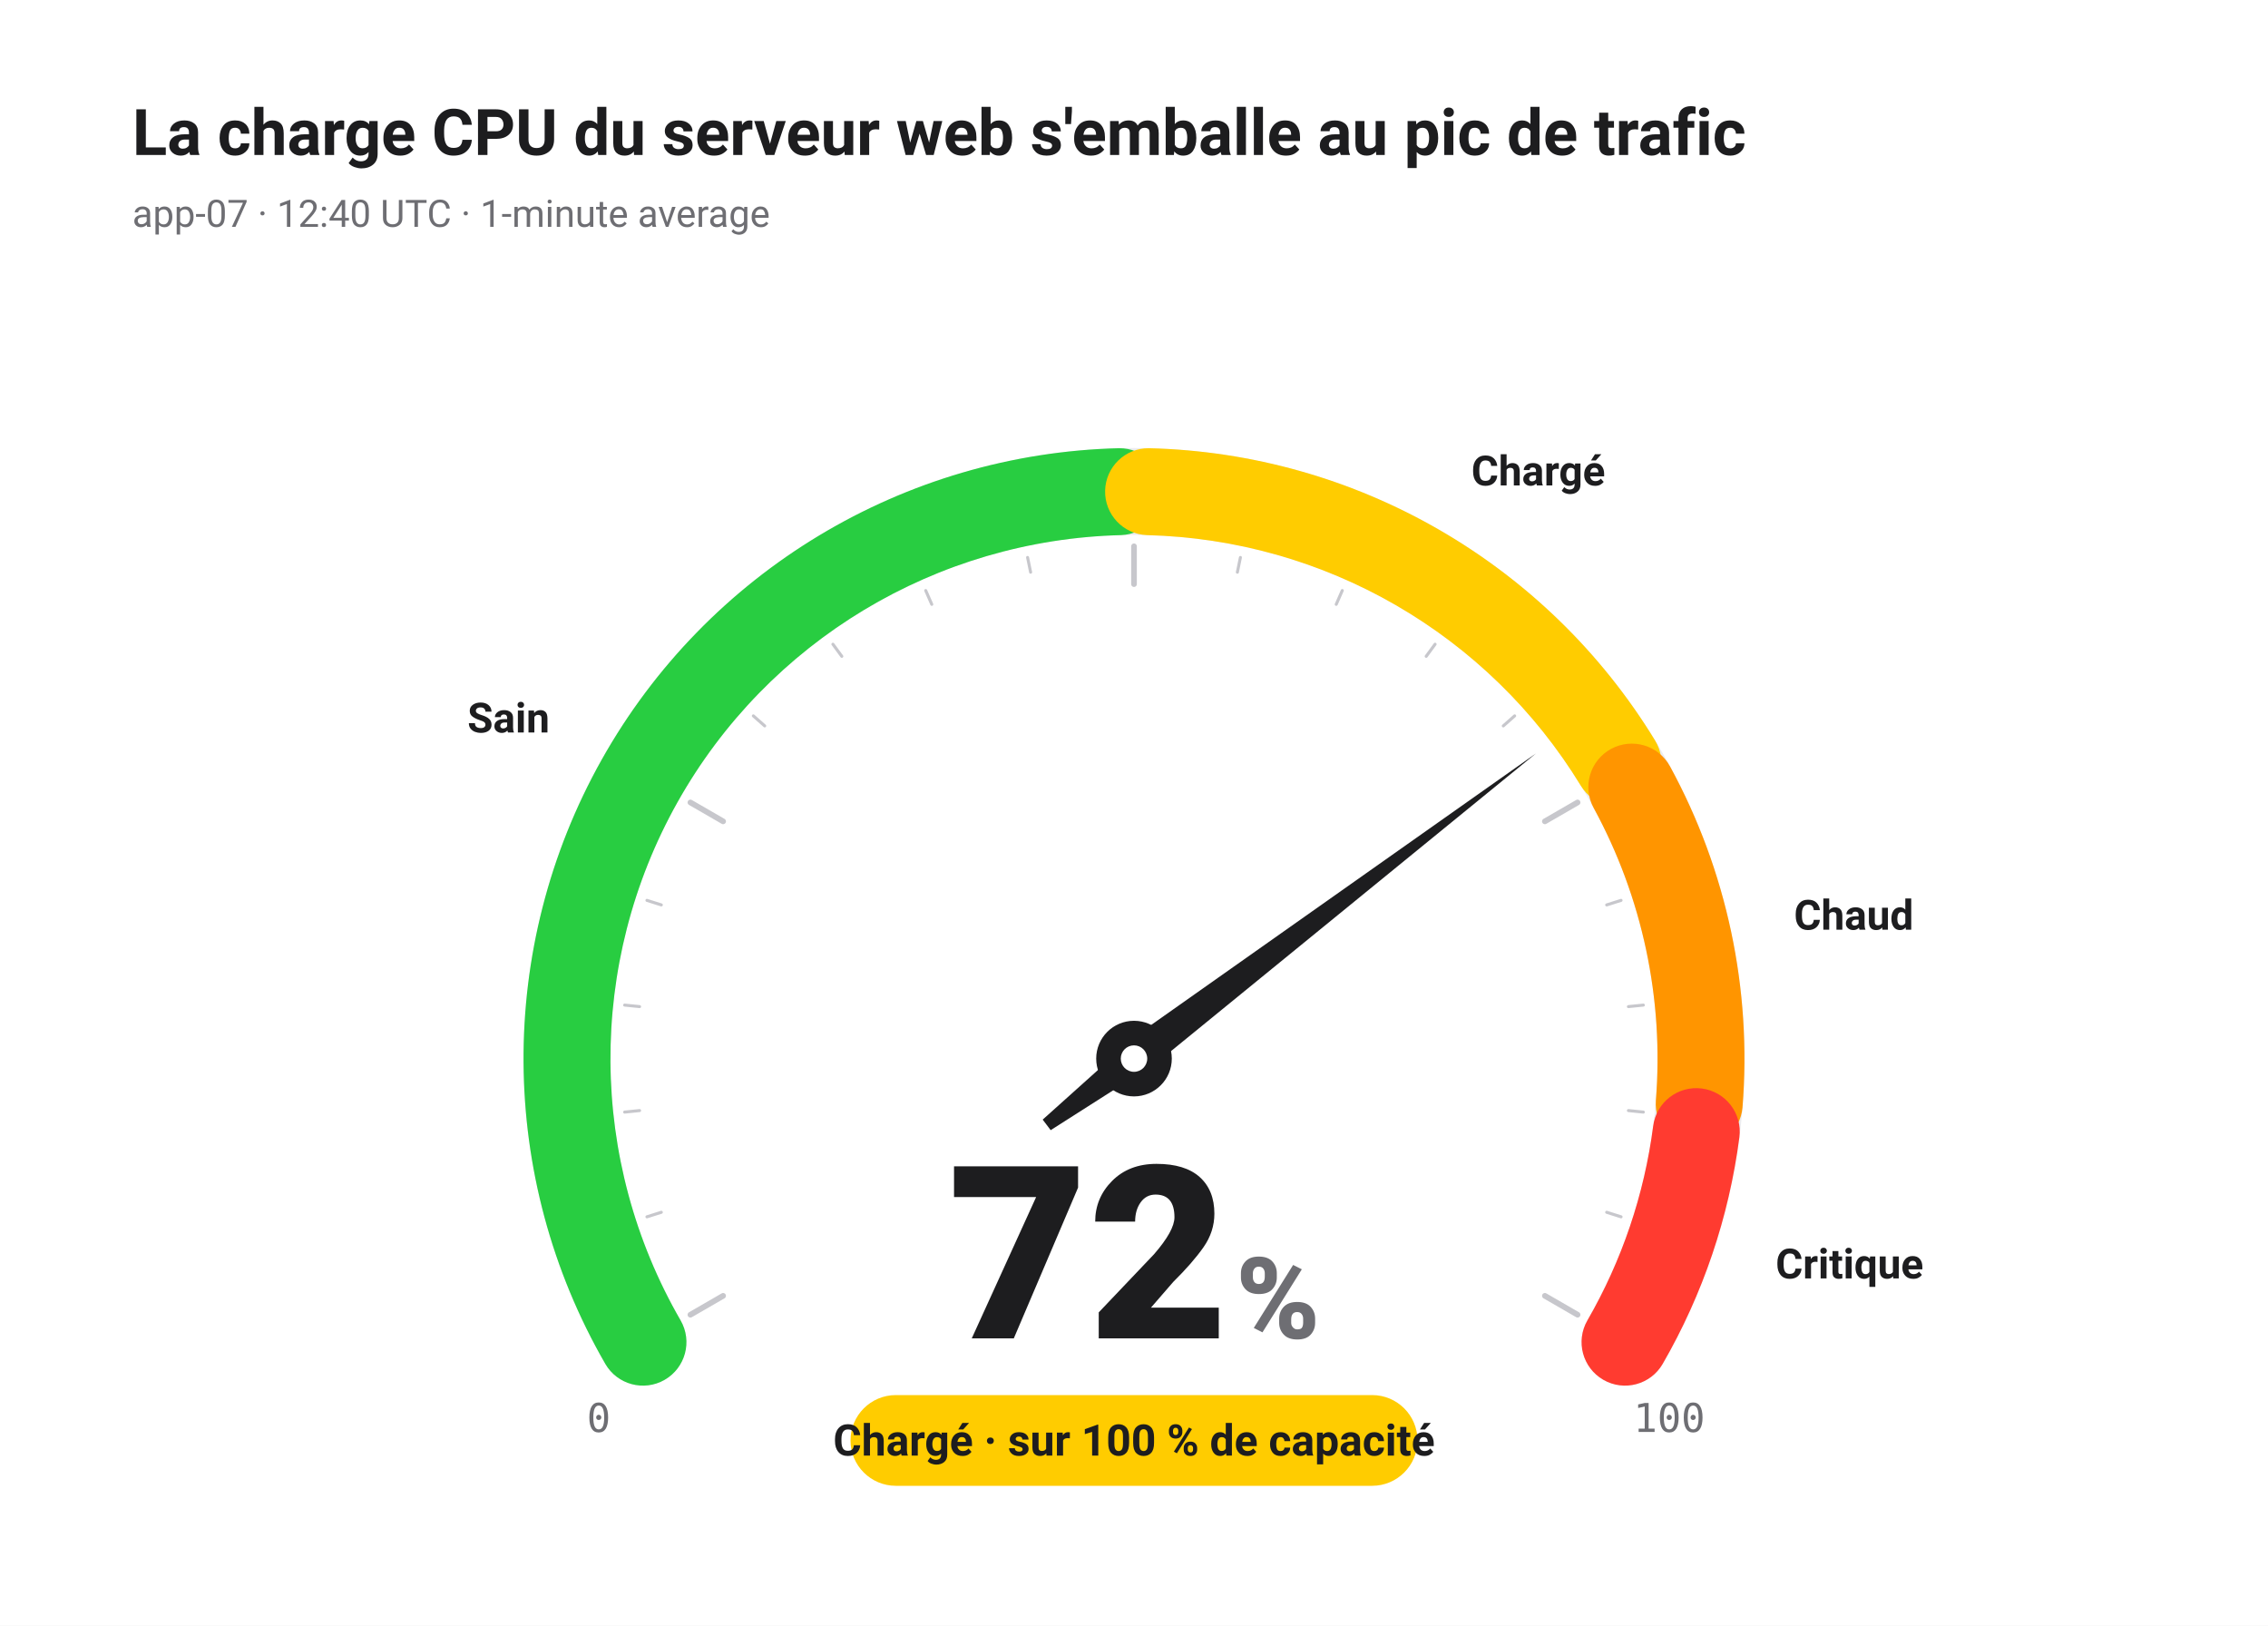
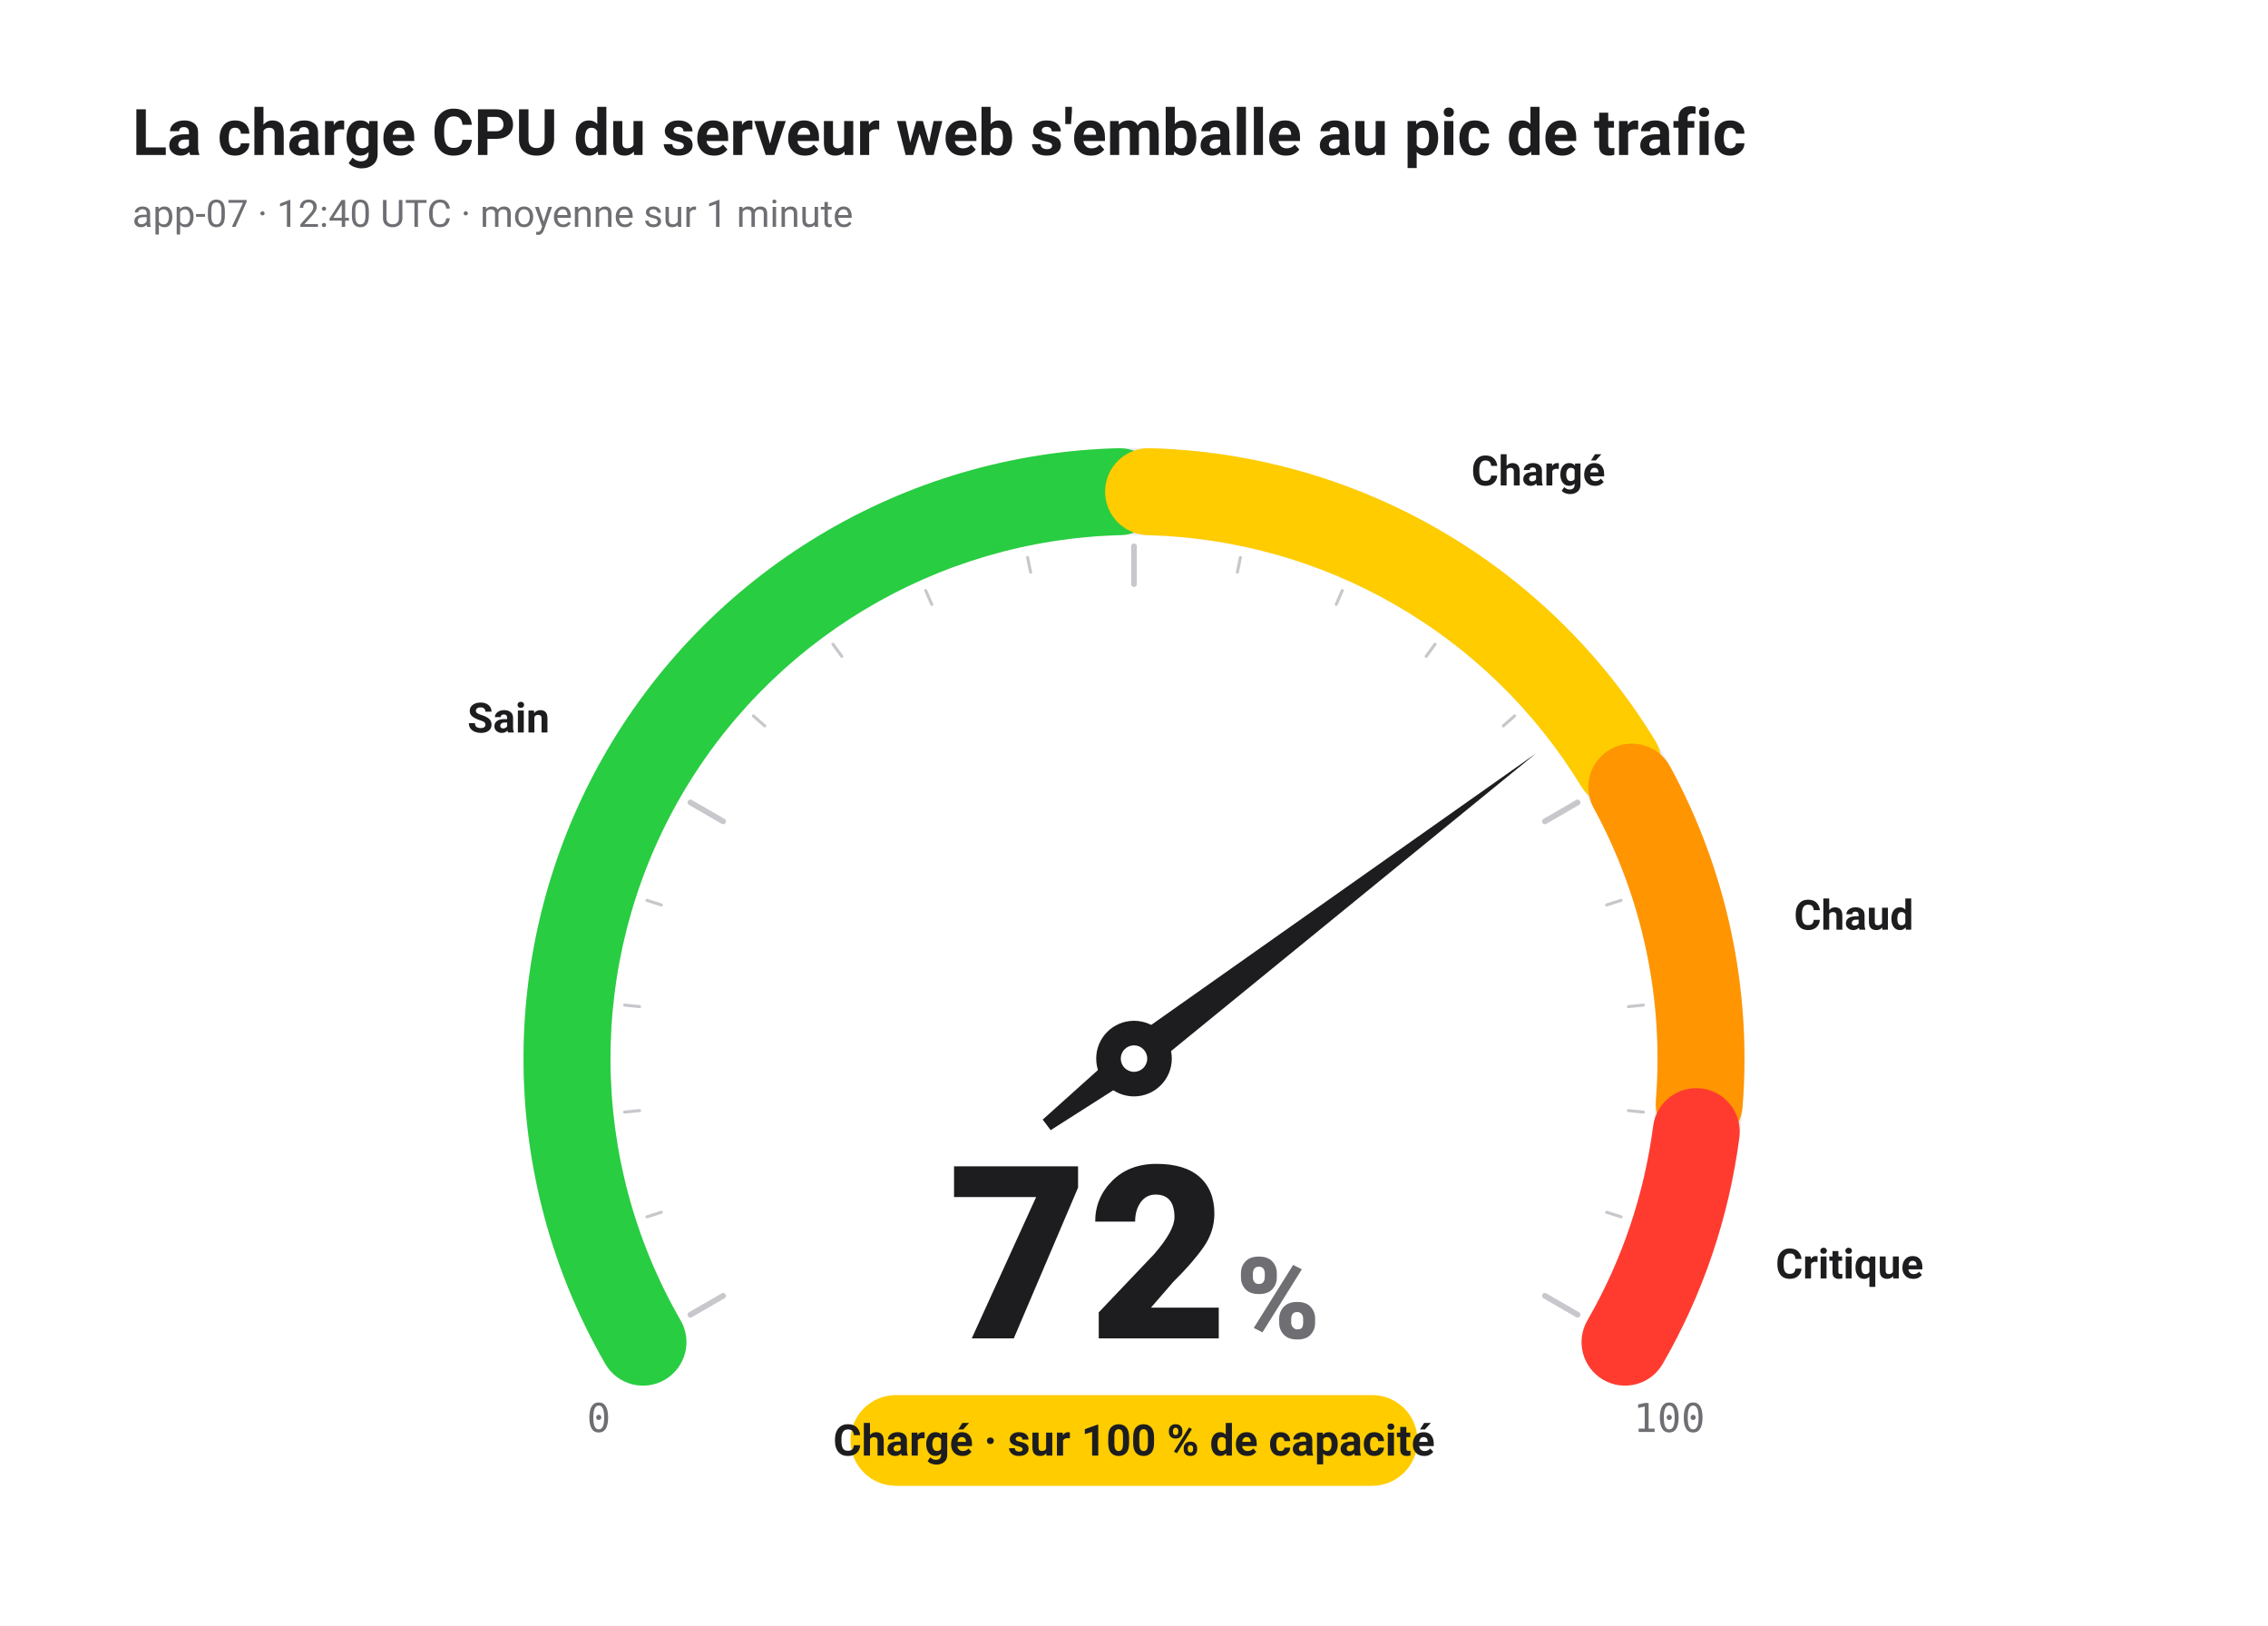
<svg xmlns="http://www.w3.org/2000/svg" width="1200" height="860" viewBox="0 0 1200 860" font-family="Roboto, system-ui, sans-serif" role="img" aria-labelledby="gauge-title gauge-desc">
  <rect width="1200" height="860" fill="#FFFFFF" />
  <text x="70" y="82" font-size="34" font-weight="700" fill="#1D1D1F">La charge CPU du serveur web s'emballe au pic de trafic</text>
-   <text x="70" y="120" font-size="20" fill="#6E6E73">app-07 · 12:40 UTC · 1-minute average</text>
+   <text x="70" y="120" font-size="20" fill="#6E6E73">app-07 · 12:40 UTC · moyenne sur 1 minute</text>
  <path d="M340.19,710.00 A300.00,300.00 0 1 1 859.81,710.00" fill="none" stroke="#ECECEF" stroke-width="46" stroke-linecap="round" />
  <path d="M320.27,721.50 A323.00,323.00 0 0 1 592.11,237.10 A23.00,23.00 0 0 1 593.23,283.08 A277.00,277.00 0 0 0 360.11,698.50 A23.00,23.00 0 0 1 320.27,721.50 Z" fill="#28CD41" />
  <path d="M607.89,237.10 A323.00,323.00 0 0 1 875.70,391.71 A23.00,23.00 0 0 1 836.43,415.68 A277.00,277.00 0 0 0 606.77,283.08 A23.00,23.00 0 0 1 607.89,237.10 Z" fill="#FFCC00" />
  <path d="M883.59,405.38 A323.00,323.00 0 0 1 921.96,585.90 A23.00,23.00 0 0 1 876.11,582.22 A277.00,277.00 0 0 0 843.20,427.40 A23.00,23.00 0 0 1 883.59,405.38 Z" fill="#FF9500" />
  <path d="M920.31,601.60 A323.00,323.00 0 0 1 879.73,721.50 A23.00,23.00 0 0 1 839.89,698.50 A277.00,277.00 0 0 0 874.69,595.68 A23.00,23.00 0 0 1 920.31,601.60 Z" fill="#FF3B30" />
  <line x1="365.3" y1="695.5" x2="382.6" y2="685.5" stroke="#C7C7CC" stroke-width="3.0" stroke-linecap="round" />
  <line x1="342.3" y1="643.7" x2="349.9" y2="641.3" stroke="#C7C7CC" stroke-width="1.6" stroke-linecap="round" />
  <line x1="330.5" y1="588.3" x2="338.4" y2="587.5" stroke="#C7C7CC" stroke-width="1.6" stroke-linecap="round" />
  <line x1="330.5" y1="531.7" x2="338.4" y2="532.5" stroke="#C7C7CC" stroke-width="1.6" stroke-linecap="round" />
  <line x1="342.3" y1="476.3" x2="349.9" y2="478.7" stroke="#C7C7CC" stroke-width="1.6" stroke-linecap="round" />
  <line x1="365.3" y1="424.5" x2="382.6" y2="434.5" stroke="#C7C7CC" stroke-width="3.0" stroke-linecap="round" />
  <line x1="398.6" y1="378.7" x2="404.6" y2="384.0" stroke="#C7C7CC" stroke-width="1.6" stroke-linecap="round" />
  <line x1="440.7" y1="340.8" x2="445.4" y2="347.2" stroke="#C7C7CC" stroke-width="1.6" stroke-linecap="round" />
  <line x1="489.8" y1="312.4" x2="493.0" y2="319.7" stroke="#C7C7CC" stroke-width="1.6" stroke-linecap="round" />
  <line x1="543.7" y1="294.9" x2="545.3" y2="302.7" stroke="#C7C7CC" stroke-width="1.6" stroke-linecap="round" />
  <line x1="600.0" y1="289.0" x2="600.0" y2="309.0" stroke="#C7C7CC" stroke-width="3.0" stroke-linecap="round" />
  <line x1="656.3" y1="294.9" x2="654.7" y2="302.7" stroke="#C7C7CC" stroke-width="1.6" stroke-linecap="round" />
  <line x1="710.2" y1="312.4" x2="707.0" y2="319.7" stroke="#C7C7CC" stroke-width="1.6" stroke-linecap="round" />
  <line x1="759.3" y1="340.8" x2="754.6" y2="347.2" stroke="#C7C7CC" stroke-width="1.6" stroke-linecap="round" />
  <line x1="801.4" y1="378.7" x2="795.4" y2="384.0" stroke="#C7C7CC" stroke-width="1.6" stroke-linecap="round" />
  <line x1="834.7" y1="424.5" x2="817.4" y2="434.5" stroke="#C7C7CC" stroke-width="3.0" stroke-linecap="round" />
  <line x1="857.7" y1="476.3" x2="850.1" y2="478.7" stroke="#C7C7CC" stroke-width="1.6" stroke-linecap="round" />
  <line x1="869.5" y1="531.7" x2="861.6" y2="532.5" stroke="#C7C7CC" stroke-width="1.6" stroke-linecap="round" />
  <line x1="869.5" y1="588.3" x2="861.6" y2="587.5" stroke="#C7C7CC" stroke-width="1.6" stroke-linecap="round" />
  <line x1="857.7" y1="643.7" x2="850.1" y2="641.3" stroke="#C7C7CC" stroke-width="1.6" stroke-linecap="round" />
  <line x1="834.7" y1="695.5" x2="817.4" y2="685.5" stroke="#C7C7CC" stroke-width="3.0" stroke-linecap="round" />
  <text x="290.8" y="387.5" font-size="22" font-weight="600" fill="#1D1D1F" text-anchor="end">Sain</text>
  <text x="778.5" y="256.8" font-size="22" font-weight="600" fill="#1D1D1F" text-anchor="start">Chargé</text>
  <text x="949.2" y="491.8" font-size="22" font-weight="600" fill="#1D1D1F" text-anchor="start">Chaud</text>
  <text x="939.5" y="676.3" font-size="22" font-weight="600" fill="#1D1D1F" text-anchor="start">Critique</text>
  <g transform="translate(600,560)">
    <path d="M267.0,0 L9.0,-9.0 L-58.0,-3.5 L-58.0,3.5 L9.0,9.0 Z" fill="#1D1D1F" transform="rotate(322.800)">
      <animateTransform attributeName="transform" type="rotate" values="289.200;324.816;322.800" keyTimes="0;0.7;1" dur="1.6s" calcMode="spline" keySplines="0.22 1 0.36 1;0.33 1 0.68 1" begin="0.25s" fill="freeze" />
    </path>
  </g>
  <circle cx="600" cy="560" r="20" fill="#1D1D1F" />
  <circle cx="600" cy="560" r="7" fill="#FFFFFF" />
  <text x="600" y="708" font-size="128" font-weight="800" fill="#1D1D1F" text-anchor="middle" font-family="Roboto, system-ui, sans-serif">72<tspan font-size="60" fill="#6E6E73" dx="4">%</tspan>
  </text>
  <rect x="450.0" y="738.0" width="300" height="48" rx="24" fill="#FFCC00" />
  <text x="600" y="770.0" font-size="23" font-weight="700" fill="#1D1D1F" text-anchor="middle">Chargé · sur 100 % de capacité</text>
  <text x="316.8" y="757.5" font-size="21" fill="#6E6E73" text-anchor="middle" font-family="Roboto Mono, monospace">0</text>
  <text x="883.2" y="757.5" font-size="21" fill="#6E6E73" text-anchor="middle" font-family="Roboto Mono, monospace">100</text>
  <g data-fs-internal="" role="button" tabindex="0" aria-label="Toggle fullscreen" transform="translate(1152,14)" style="display:none;cursor:pointer">
    <rect x="0" y="0" width="34" height="34" rx="8" fill="#F2F3F5" />
    <path d="M6 13 V6 h7 M28 13 V6 h-7 M6 21 v7 h7 M28 21 v7 h-7" fill="none" stroke="#1D1D1F" stroke-width="2" stroke-linecap="round" />
  </g>
</svg>
